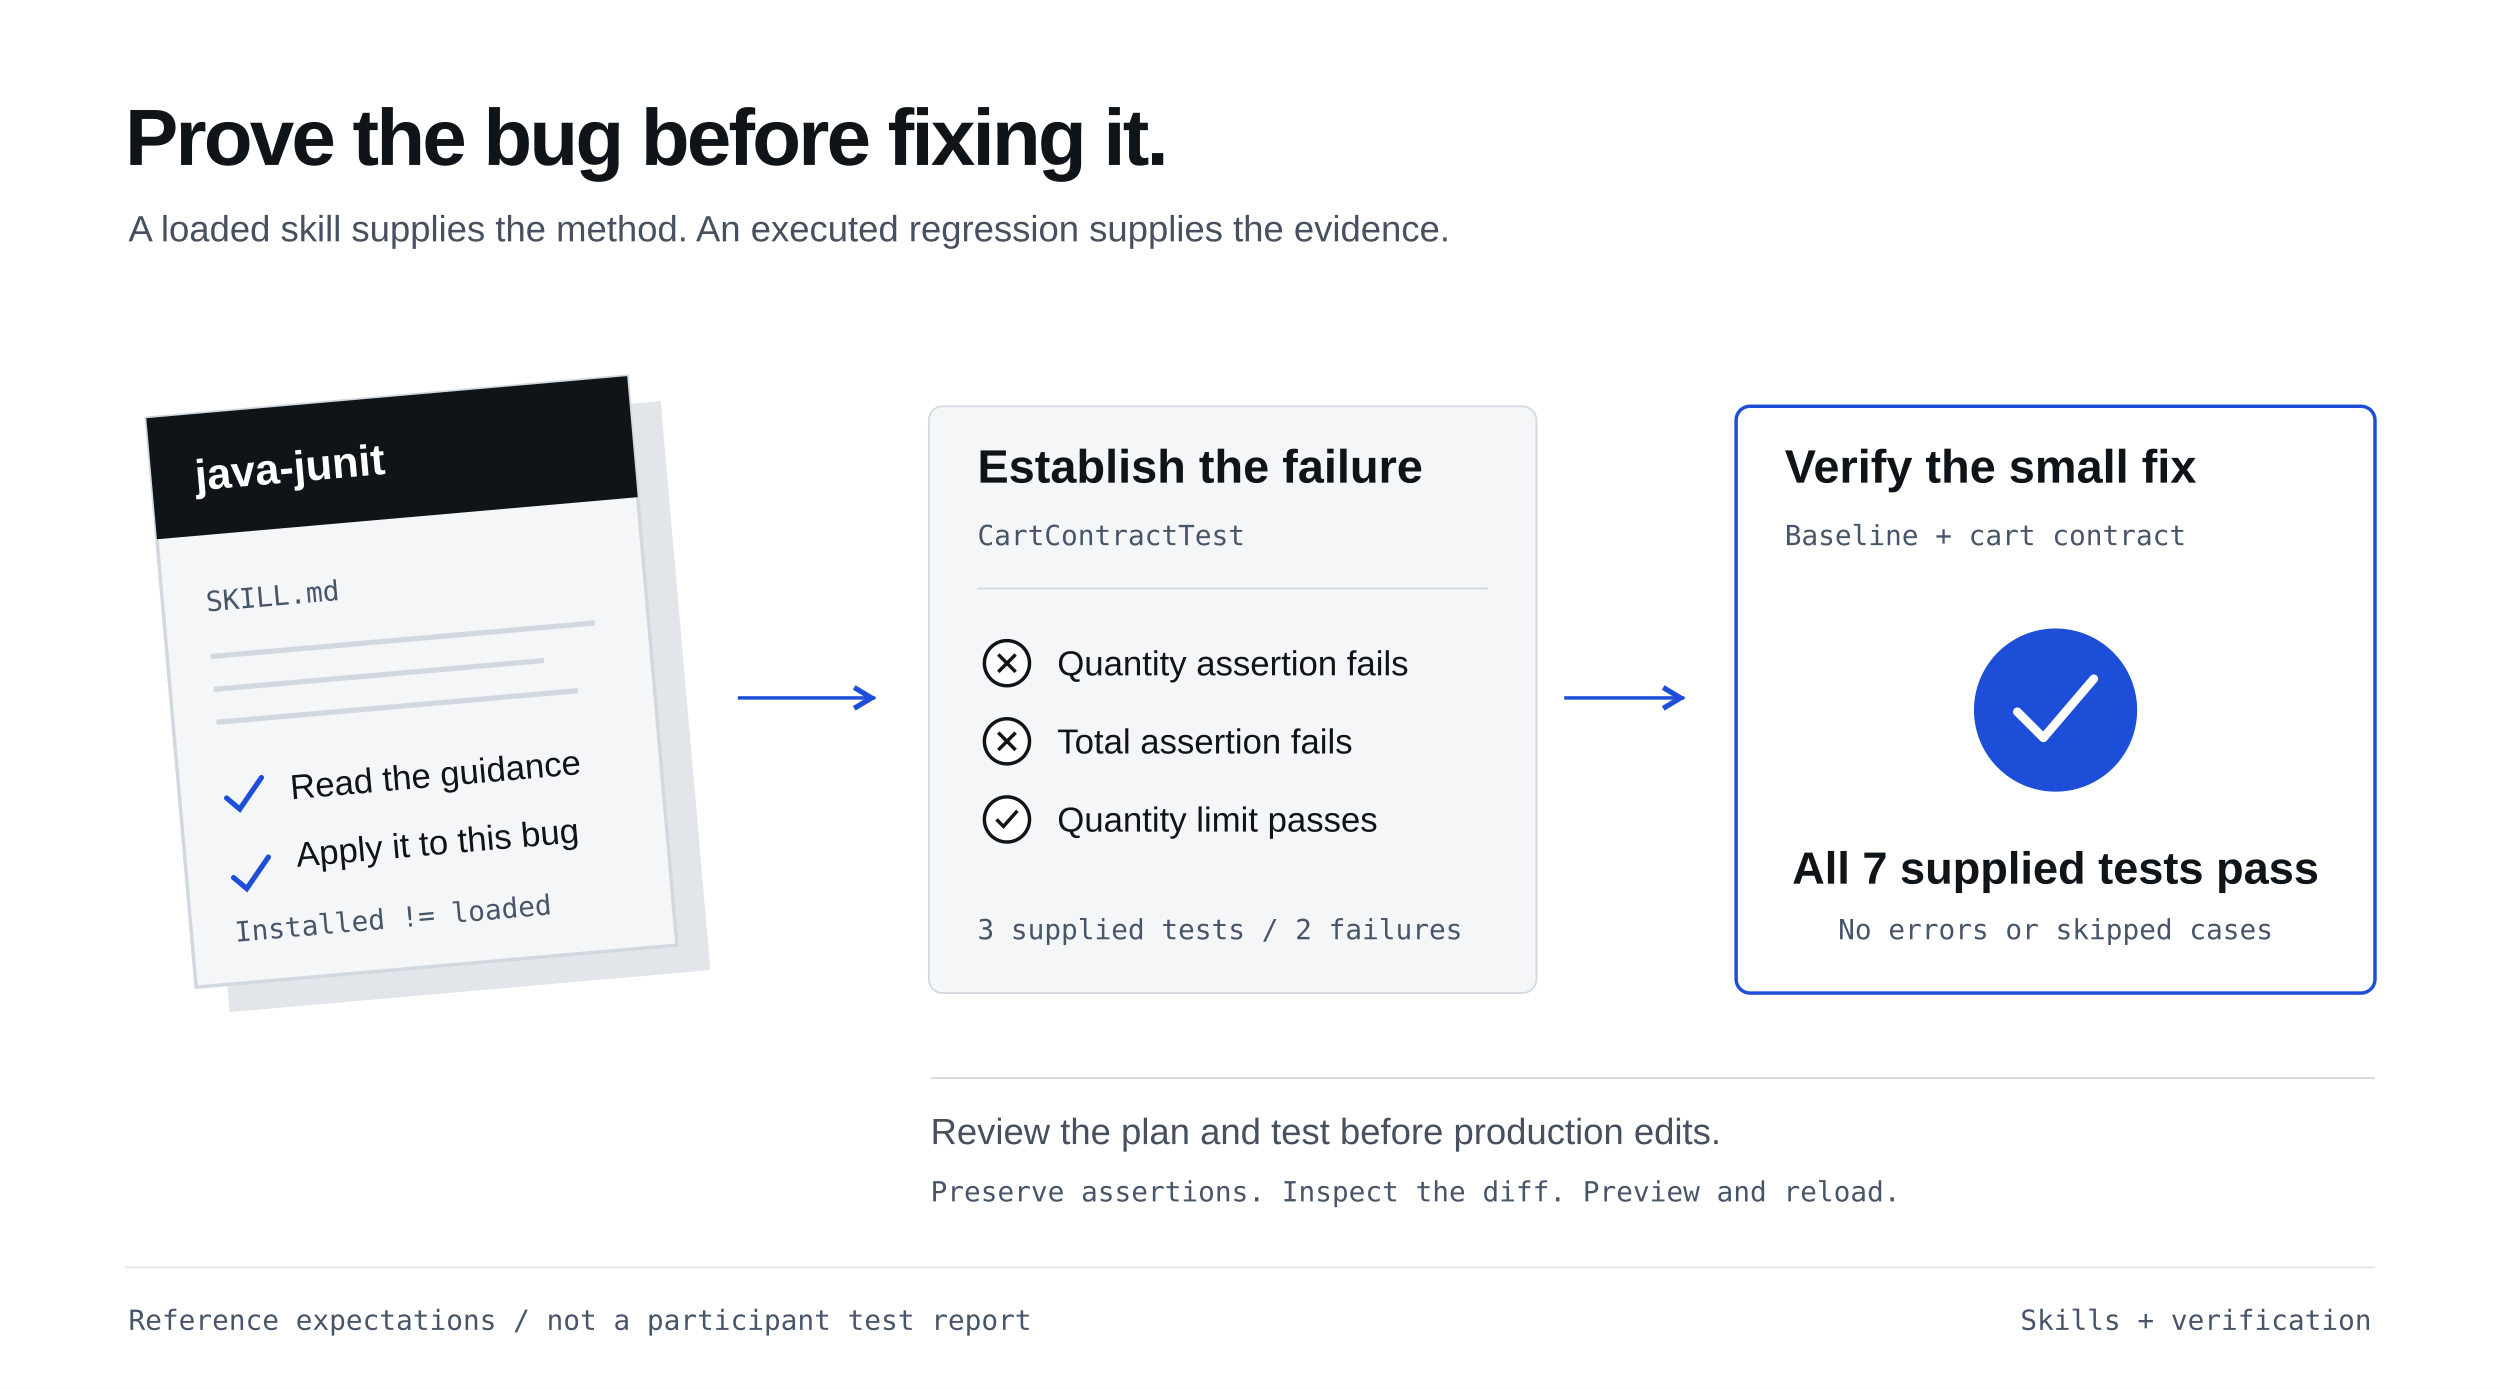
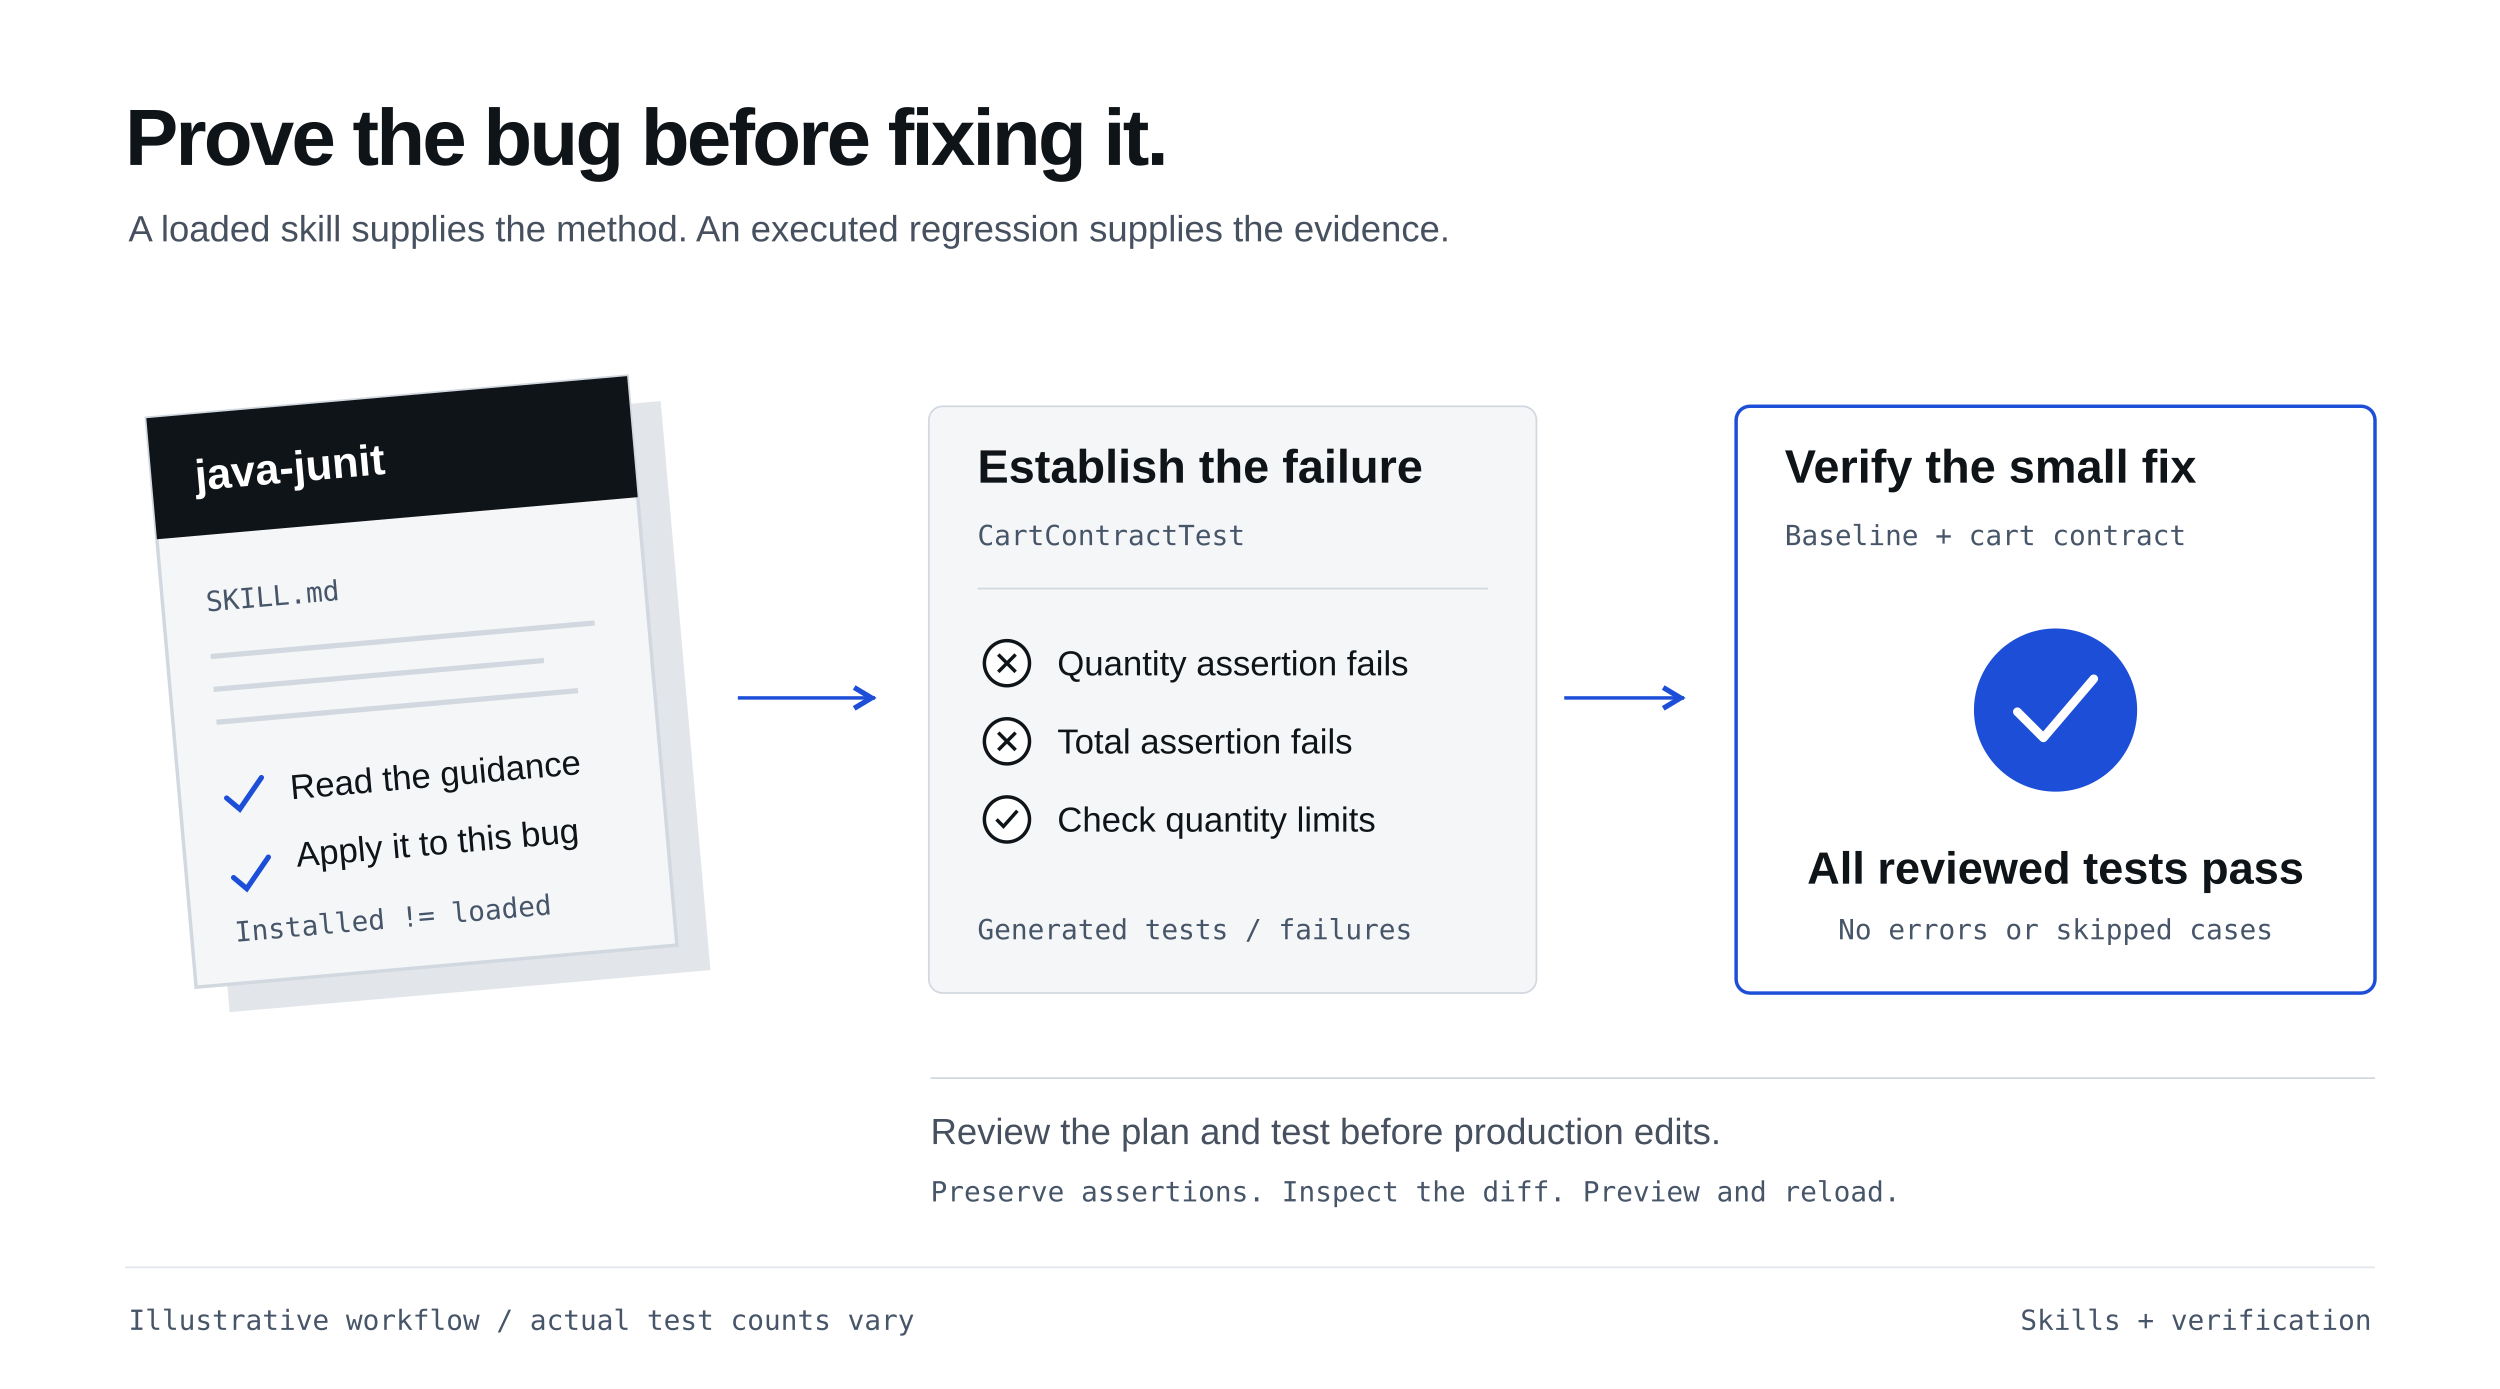
<svg xmlns="http://www.w3.org/2000/svg" width="1440" height="800" viewBox="0 0 1440 800" role="img" aria-labelledby="title desc">
  <defs>
    <marker id="arrow" markerWidth="9" markerHeight="9" refX="7" refY="4" orient="auto">
      <path d="m1 1 5 3-5 3" fill="none" stroke="#1d4ed8" stroke-width="1.5" />
    </marker>
    <style>
      text{font-family:"Schibsted Grotesk",Arial,sans-serif;fill:#0f1419}
      .body{font-family:"Hanken Grotesk",Arial,sans-serif;font-size:21px;fill:#46505f}
      .mono{font-family:"JetBrains Mono",monospace;font-size:16px;fill:#475569}
    </style>
  </defs>
  <path fill="#fff" d="M0 0h1440v800H0z" />
  <text x="72" y="95" font-size="46" font-weight="800" letter-spacing="-1.6">Prove the bug before fixing it.</text>
  <text x="74" y="139" class="body">A loaded skill supplies the method. An executed regression supplies the evidence.</text>
  <g transform="translate(99 228) rotate(-5 140 175)">
    <path d="M18 16h278v329H18z" fill="#e2e6ea" />
    <path d="M0 0h278v329H0z" fill="#f4f6f8" stroke="#d2d8df" stroke-width="2" />
    <path d="M0 0h278v70H0z" fill="#0f1419" />
    <text x="25" y="44" font-size="25" font-weight="700" style="fill:#fff">java-junit</text>
    <text x="25" y="114" class="mono">SKILL.md</text>
    <path d="M25 140h222m-222 19h191m-191 19h209" stroke="#d2d8df" stroke-width="3" />
    <path d="m27 222 7 7 14-17m-21 56 7 7 14-17" stroke="#1d4ed8" stroke-width="3" fill="none" stroke-linecap="round" />
    <text x="64" y="226" font-size="20">Read the guidance</text>
    <text x="64" y="265" font-size="20">Apply it to this bug</text>
    <text x="25" y="305" class="mono">Installed != loaded</text>
  </g>
  <path d="M425 402h79" stroke="#1d4ed8" stroke-width="2" marker-end="url(#arrow)" />
  <rect x="535" y="234" width="350" height="338" rx="8" fill="#f4f6f8" stroke="#d2d8df" />
  <text x="563" y="278" font-size="27" font-weight="700">Establish the failure</text>
  <text x="563" y="314" class="mono">CartContractTest</text>
  <path d="M563 339h294" stroke="#d2d8df" />
  <circle cx="580" cy="382" r="13" fill="#fff" stroke="#0f1419" stroke-width="2" />
  <path d="m575 377 10 10m0-10-10 10" stroke="#0f1419" stroke-width="2" />
  <text x="609" y="389" font-size="20">Quantity assertion fails</text>
  <circle cx="580" cy="427" r="13" fill="#fff" stroke="#0f1419" stroke-width="2" />
  <path d="m575 422 10 10m0-10-10 10" stroke="#0f1419" stroke-width="2" />
  <text x="609" y="434" font-size="20">Total assertion fails</text>
  <circle cx="580" cy="472" r="13" fill="#fff" stroke="#0f1419" stroke-width="2" />
  <path d="m574 472 4 4 8-9" stroke="#0f1419" stroke-width="2" fill="none" />
-   <text x="609" y="479" font-size="20">Quantity limit passes</text>
-   <text x="563" y="541" class="mono">3 supplied tests / 2 failures</text>
+   <text x="609" y="479" font-size="20">Check quantity limits</text>
+   <text x="563" y="541" class="mono">Generated tests / failures</text>
  <path d="M901 402h69" stroke="#1d4ed8" stroke-width="2" marker-end="url(#arrow)" />
  <rect x="1000" y="234" width="368" height="338" rx="8" fill="#fff" stroke="#1d4ed8" stroke-width="2" />
  <text x="1028" y="278" font-size="27" font-weight="700">Verify the small fix</text>
  <text x="1028" y="314" class="mono">Baseline + cart contract</text>
  <circle cx="1184" cy="409" r="47" fill="#1d4ed8" />
  <path d="m1162 410 15 15 29-34" stroke="#fff" stroke-width="5" fill="none" stroke-linecap="round" stroke-linejoin="round" />
-   <text x="1184" y="509" text-anchor="middle" font-size="26" font-weight="700">All 7 supplied tests pass</text>
+   <text x="1184" y="509" text-anchor="middle" font-size="26" font-weight="700">All reviewed tests pass</text>
  <text x="1184" y="541" text-anchor="middle" class="mono">No errors or skipped cases</text>
  <path d="M536 621h832" stroke="#d2d8df" />
  <text x="536" y="659" class="body">Review the plan and test before production edits.</text>
  <text x="536" y="692" class="mono">Preserve assertions. Inspect the diff. Preview and reload.</text>
  <path d="M72 730h1296" stroke="#e2e6ea" />
-   <text x="74" y="766" class="mono">Reference expectations / not a participant test report</text>
+   <text x="74" y="766" class="mono">Illustrative workflow / actual test counts vary</text>
  <text x="1366" y="766" text-anchor="end" class="mono">Skills + verification</text>
</svg>
